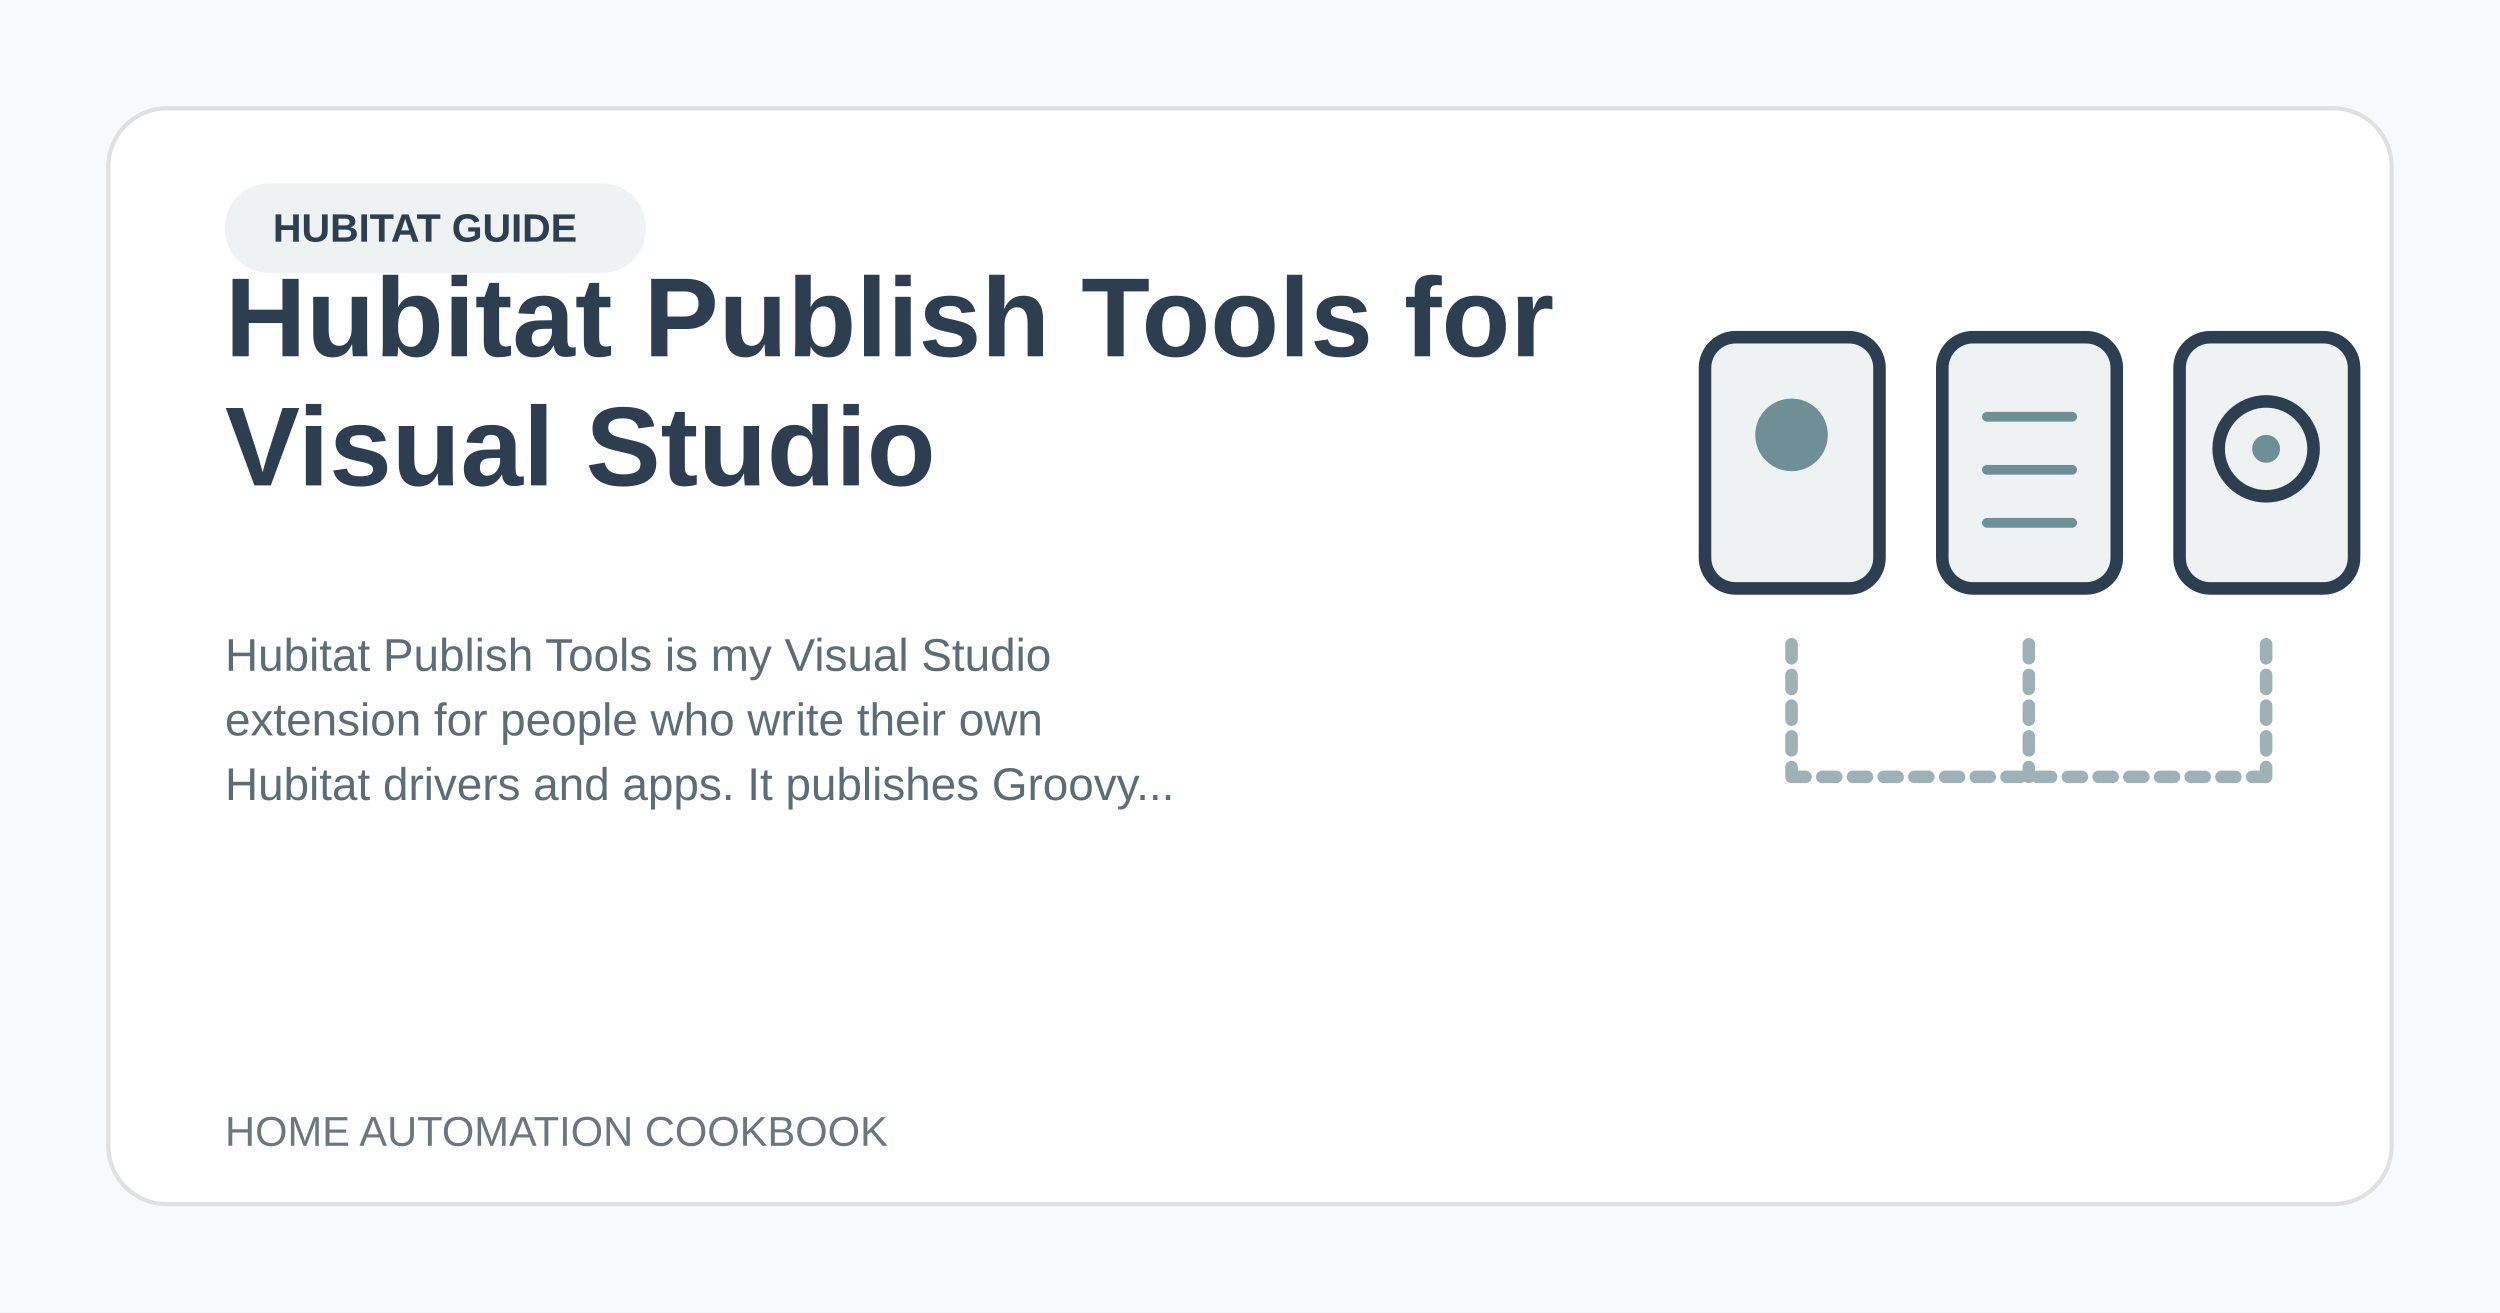
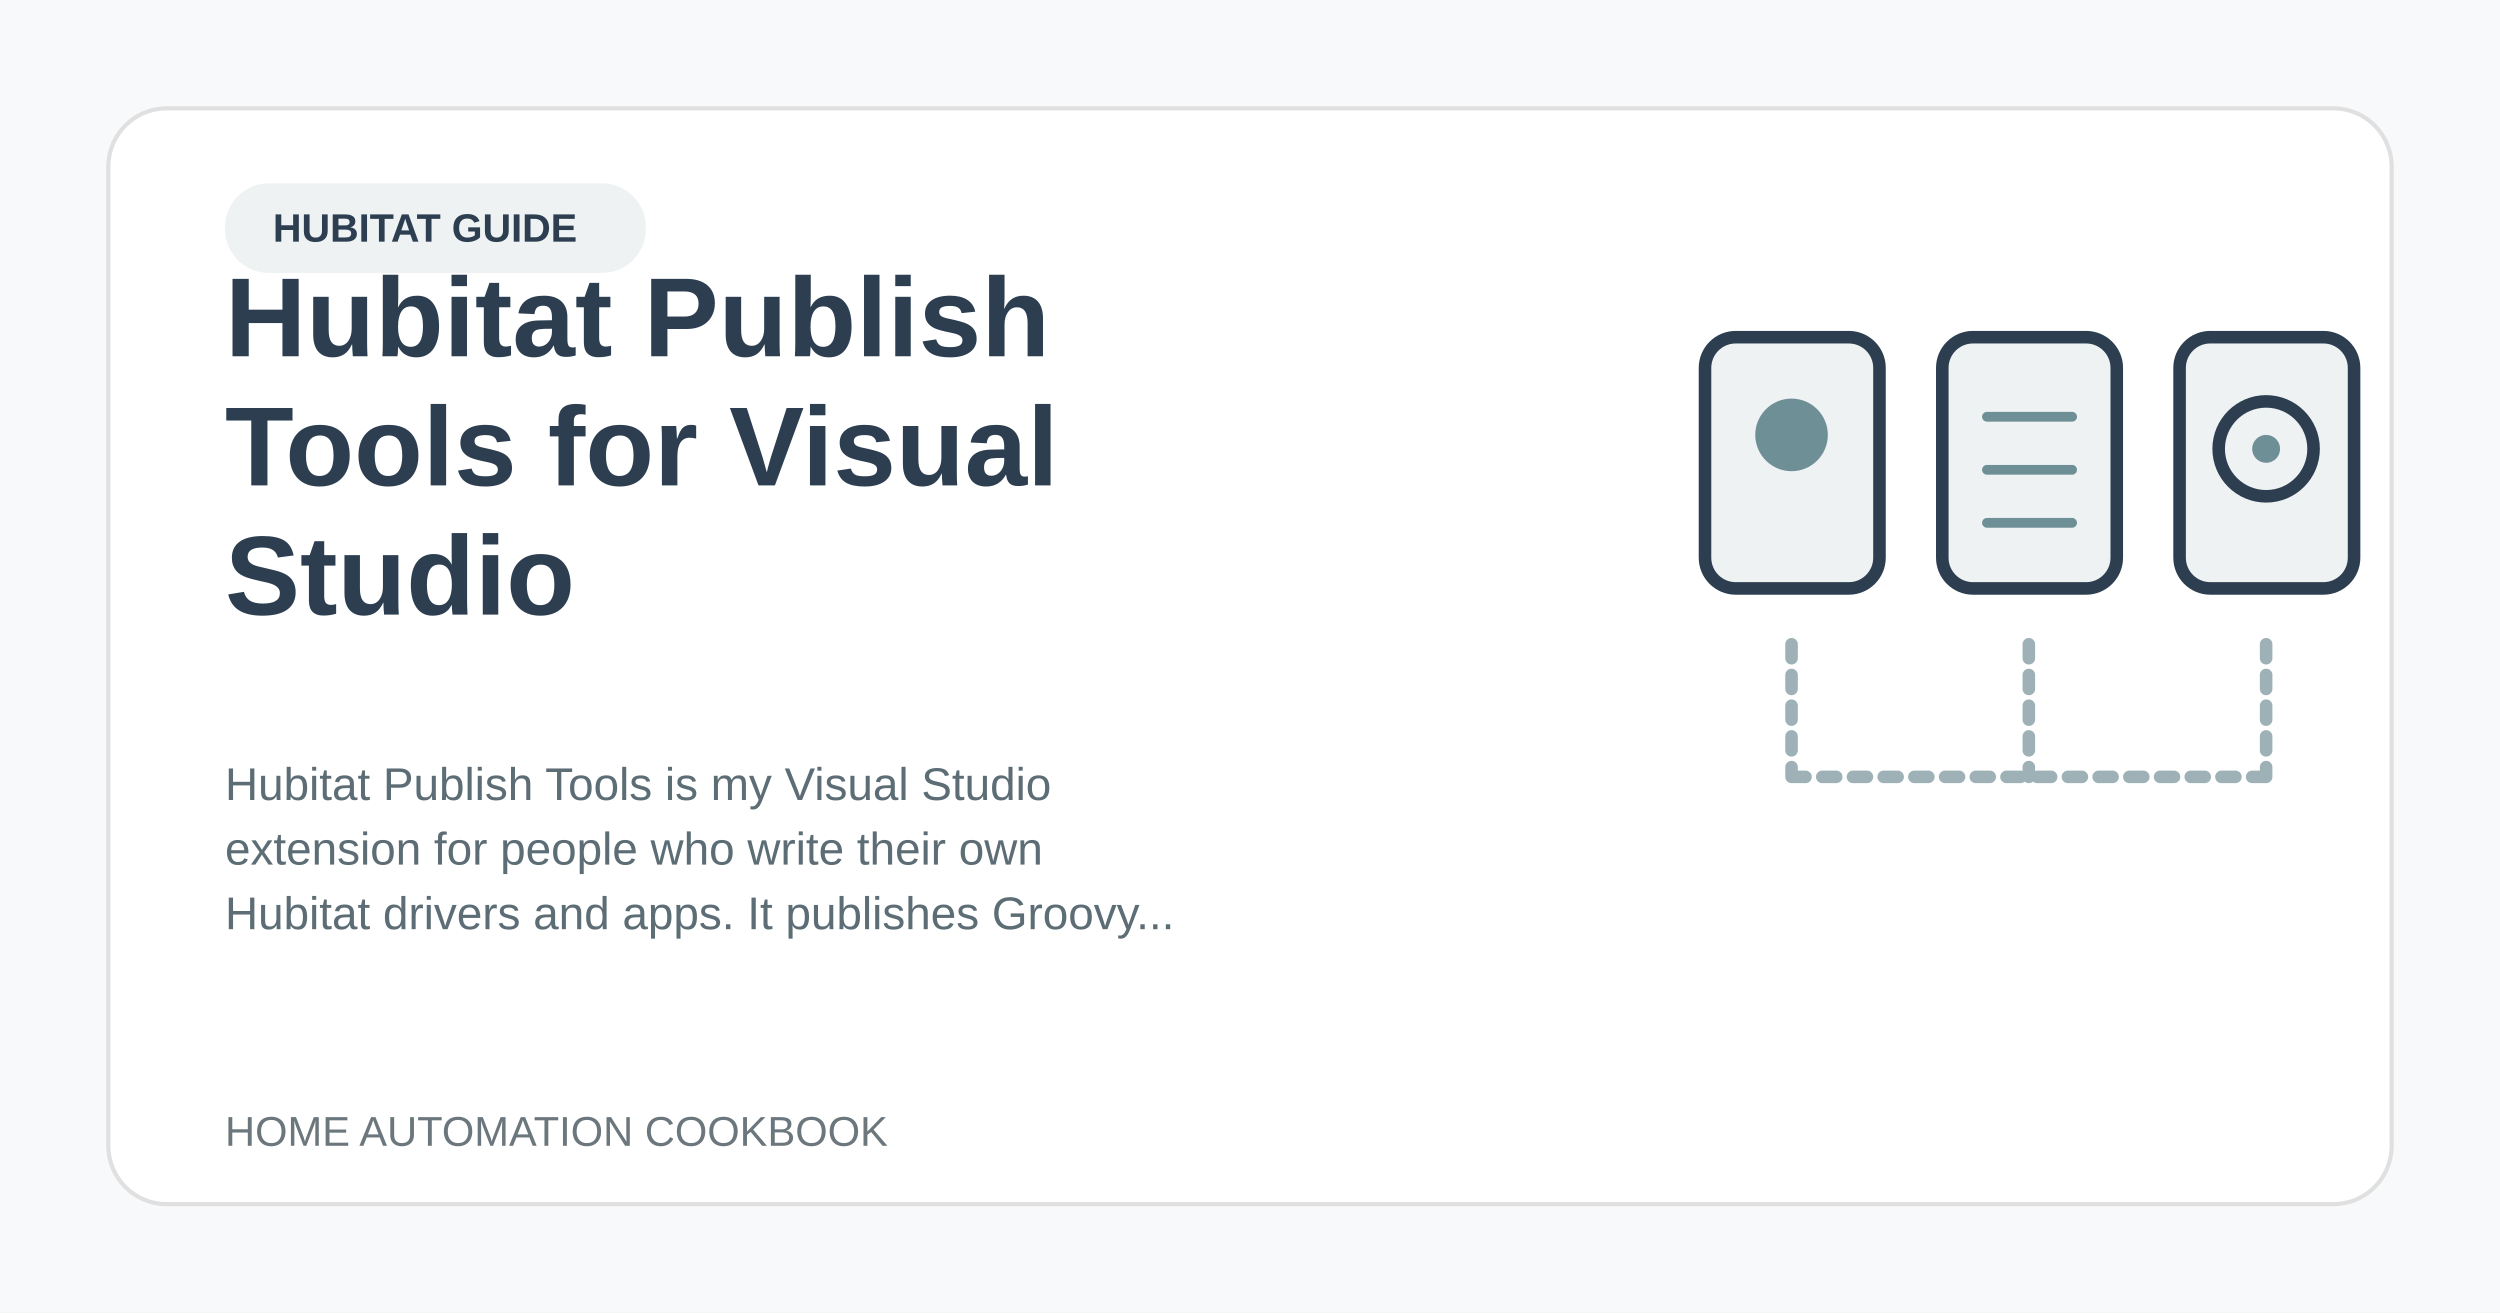
<svg xmlns="http://www.w3.org/2000/svg" width="1200" height="630" viewBox="0 0 1200 630" role="img" aria-labelledby="title desc">
  <style>
  @media (prefers-color-scheme: dark) {
    rect[fill="#f8f9fa"] { fill: #14191c; }
    rect[fill="#ffffff"], path[fill="#ffffff"] { fill: #1d2428; }
    [fill="#eef2f3"] { fill: #293238; }
    text[fill="#2c3e50"], circle[fill="#2c3e50"] { fill: #e7edef; }
    text[fill="#5d6d75"], text[fill="#6b777c"] { fill: #b7c2c6; }
    [stroke="#2c3e50"] { stroke: #d7e0e3; }
    [stroke="#9db1b6"] { stroke: #72858c; }
    [stroke="#e0e0e0"] { stroke: #3d494f; }
  }
</style>
  <rect width="1200" height="630" fill="#f8f9fa" />
  <rect x="52" y="52" width="1096" height="526" rx="28" fill="#ffffff" stroke="#e0e0e0" stroke-width="2" />
  <rect x="108" y="88" width="202" height="43" rx="21" fill="#eef2f3" />
  <text x="131" y="116" fill="#2c3e50" font-family="Segoe UI, Arial, sans-serif" font-size="19" font-weight="600">HUBITAT GUIDE</text>
-   <text x="108" y="171" fill="#2c3e50" font-family="Segoe UI, Arial, sans-serif" font-size="54" font-weight="700">Hubitat Publish Tools for</text>
-   <text x="108" y="233" fill="#2c3e50" font-family="Segoe UI, Arial, sans-serif" font-size="54" font-weight="700">Visual Studio</text>
-   <text x="108" y="322" fill="#5d6d75" font-family="Segoe UI, Arial, sans-serif" font-size="22">Hubitat Publish Tools is my Visual Studio</text>
-   <text x="108" y="353" fill="#5d6d75" font-family="Segoe UI, Arial, sans-serif" font-size="22">extension for people who write their own</text>
-   <text x="108" y="384" fill="#5d6d75" font-family="Segoe UI, Arial, sans-serif" font-size="22">Hubitat drivers and apps. It publishes Groovy...</text>
+   <text x="108" y="171" fill="#2c3e50" font-family="Segoe UI, Arial, sans-serif" font-size="54" font-weight="700">Hubitat Publish</text>
+   <text x="108" y="233" fill="#2c3e50" font-family="Segoe UI, Arial, sans-serif" font-size="54" font-weight="700">Tools for Visual</text>
+   <text x="108" y="295" fill="#2c3e50" font-family="Segoe UI, Arial, sans-serif" font-size="54" font-weight="700">Studio</text>
+   <text x="108" y="384" fill="#5d6d75" font-family="Segoe UI, Arial, sans-serif" font-size="22">Hubitat Publish Tools is my Visual Studio</text>
+   <text x="108" y="415" fill="#5d6d75" font-family="Segoe UI, Arial, sans-serif" font-size="22">extension for people who write their own</text>
+   <text x="108" y="446" fill="#5d6d75" font-family="Segoe UI, Arial, sans-serif" font-size="22">Hubitat drivers and apps. It publishes Groovy...</text>
  <g transform="translate(805 125) scale(.67)" fill="none" stroke="#2c3e50" stroke-width="9" stroke-linecap="round" stroke-linejoin="round">
    <rect x="20" y="55" width="125" height="180" rx="22" fill="#eef2f3" />
    <circle cx="82" cy="125" r="26" fill="#6f8f96" stroke="none" />
    <rect x="190" y="55" width="125" height="180" rx="22" fill="#eef2f3" />
    <path d="M222 112h61M222 150h61M222 188h61" stroke="#6f8f96" stroke-width="7" />
    <rect x="360" y="55" width="125" height="180" rx="22" fill="#eef2f3" />
    <circle cx="422" cy="135" r="34" />
    <circle cx="422" cy="135" r="10" fill="#6f8f96" stroke="none" />
    <path d="M82 275v95M252 275v95M422 275v95M82 370h340" stroke="#9db1b6" stroke-dasharray="10 12" />
  </g>
  <text x="108" y="550" fill="#6b777c" font-family="Segoe UI, Arial, sans-serif" font-size="20">HOME AUTOMATION COOKBOOK</text>
</svg>
